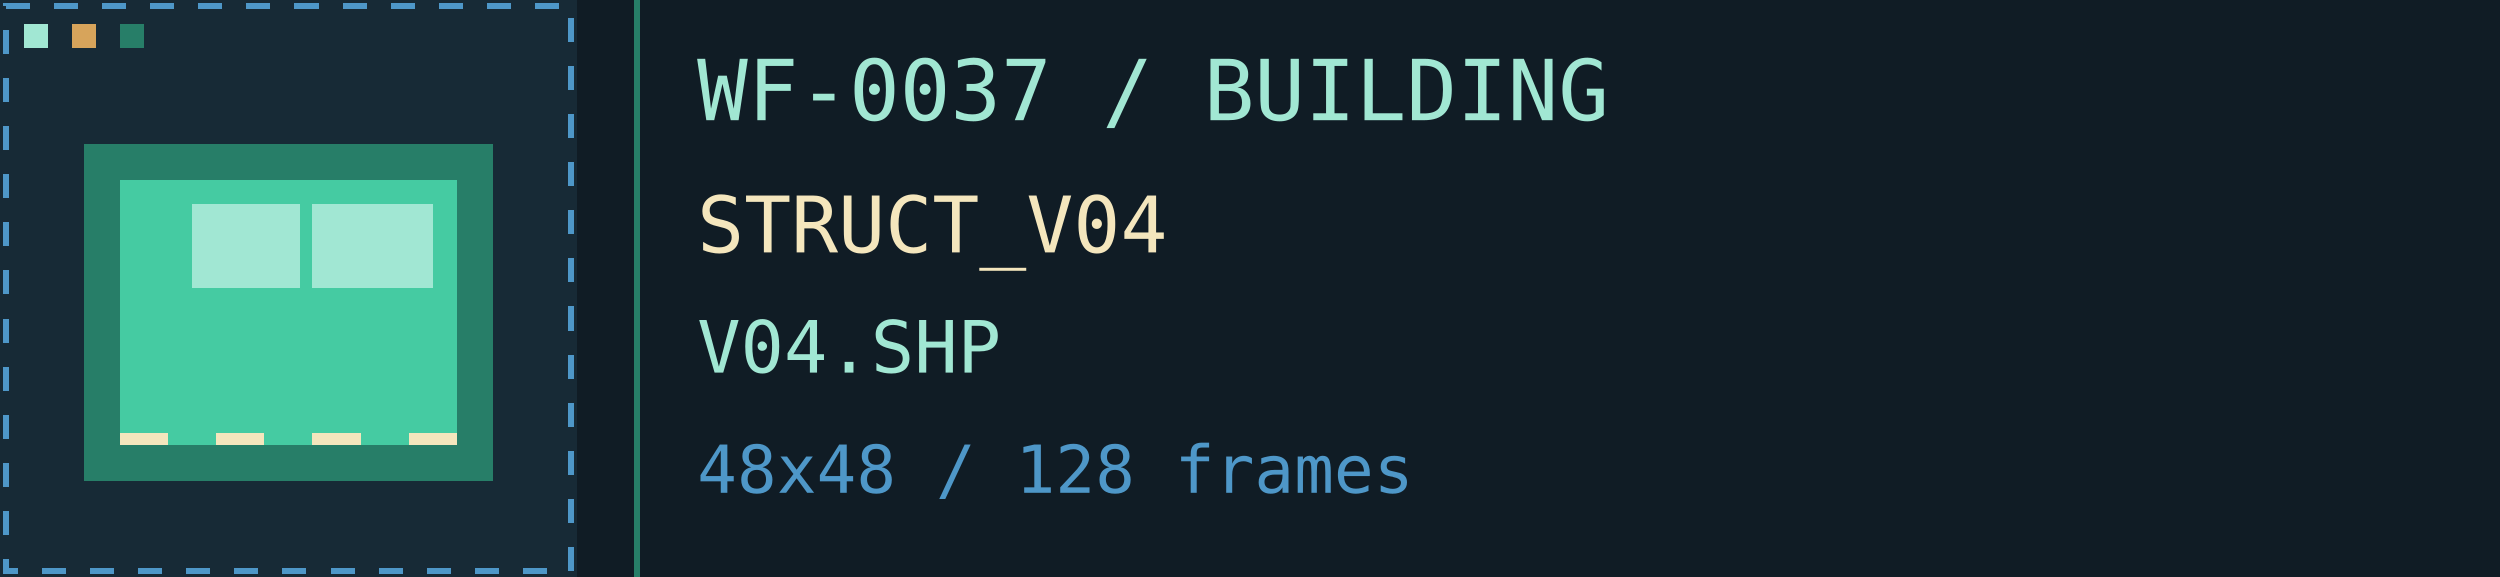
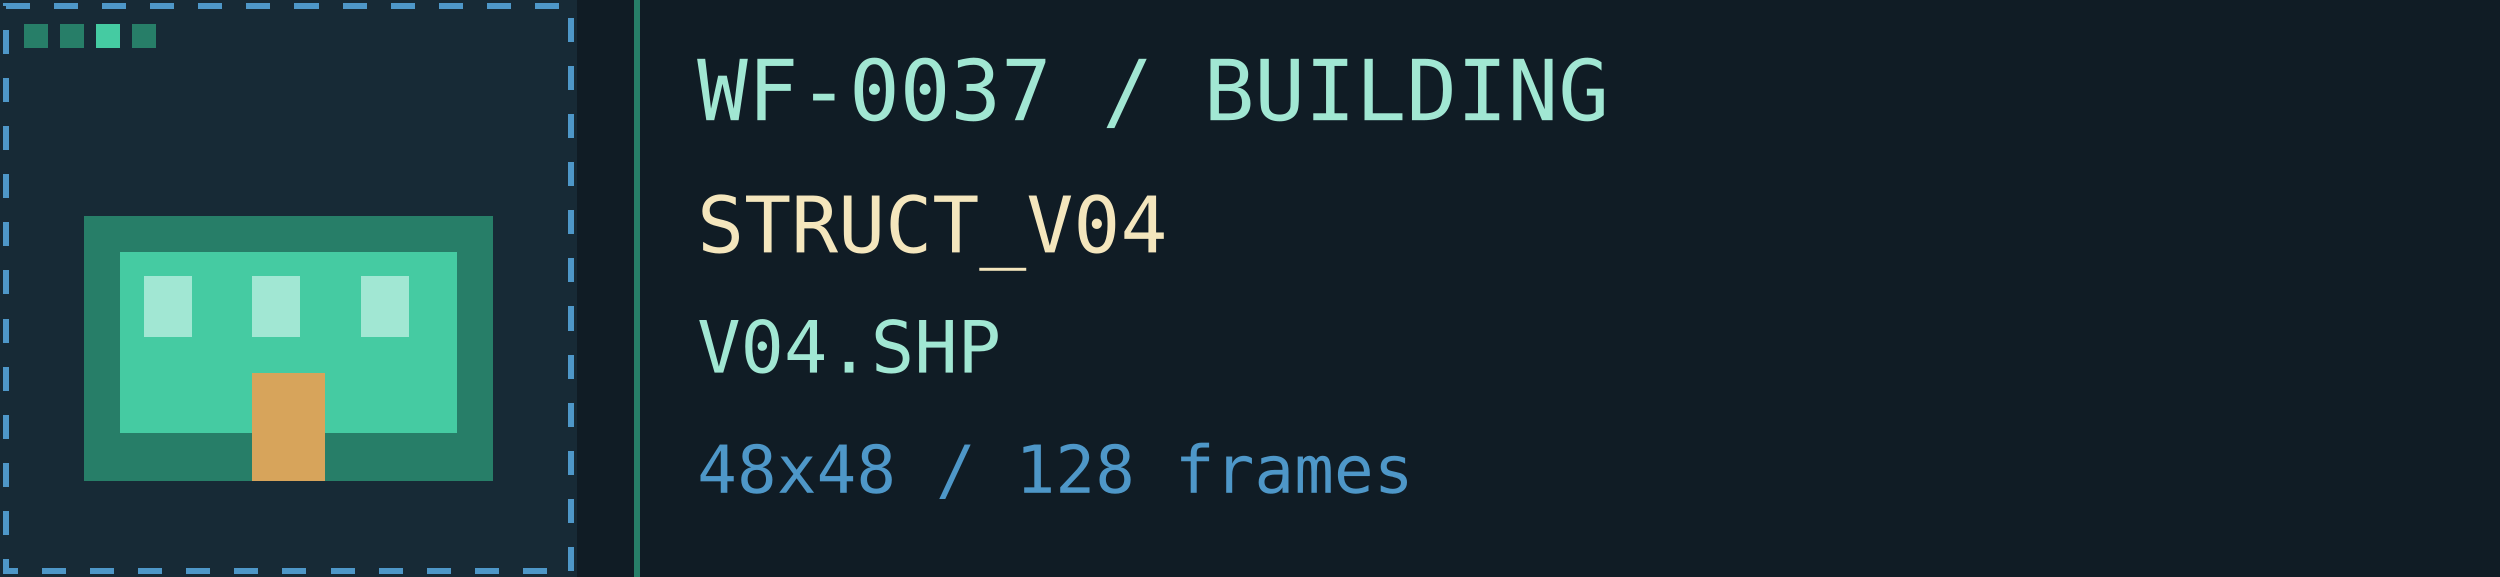
<svg xmlns="http://www.w3.org/2000/svg" viewBox="0 0 208 48" width="624" height="144" shape-rendering="crispEdges" role="img" aria-label="WF-0037 building STRUCT_V04 original wireframe">
  <rect width="208" height="48" fill="#101c25" />
  <rect width="48" height="48" fill="#172a36" />
  <rect x="0.5" y="0.5" width="47" height="47" fill="none" stroke="#4e97c8" stroke-dasharray="2 2" stroke-width="0.5" />
-   <rect x="2" y="2" width="2" height="1" fill="#a1e7d3" />
-   <rect x="6" y="2" width="2" height="1" fill="#d7a45b" />
-   <rect x="10" y="2" width="2" height="1" fill="#277e68" />
-   <rect x="2" y="3" width="2" height="1" fill="#a1e7d3" />
-   <rect x="6" y="3" width="2" height="1" fill="#d7a45b" />
-   <rect x="10" y="3" width="2" height="1" fill="#277e68" />
-   <rect x="7" y="12" width="34" height="1" fill="#277e68" />
-   <rect x="7" y="13" width="34" height="1" fill="#277e68" />
-   <rect x="7" y="14" width="34" height="1" fill="#277e68" />
-   <rect x="7" y="15" width="3" height="1" fill="#277e68" />
-   <rect x="10" y="15" width="28" height="1" fill="#45cba2" />
-   <rect x="38" y="15" width="3" height="1" fill="#277e68" />
-   <rect x="7" y="16" width="3" height="1" fill="#277e68" />
-   <rect x="10" y="16" width="28" height="1" fill="#45cba2" />
-   <rect x="38" y="16" width="3" height="1" fill="#277e68" />
-   <rect x="7" y="17" width="3" height="1" fill="#277e68" />
-   <rect x="10" y="17" width="6" height="1" fill="#45cba2" />
-   <rect x="16" y="17" width="9" height="1" fill="#a1e7d3" />
-   <rect x="25" y="17" width="1" height="1" fill="#45cba2" />
-   <rect x="26" y="17" width="10" height="1" fill="#a1e7d3" />
-   <rect x="36" y="17" width="2" height="1" fill="#45cba2" />
-   <rect x="38" y="17" width="3" height="1" fill="#277e68" />
-   <rect x="7" y="18" width="3" height="1" fill="#277e68" />
-   <rect x="10" y="18" width="6" height="1" fill="#45cba2" />
-   <rect x="16" y="18" width="9" height="1" fill="#a1e7d3" />
-   <rect x="25" y="18" width="1" height="1" fill="#45cba2" />
-   <rect x="26" y="18" width="10" height="1" fill="#a1e7d3" />
-   <rect x="36" y="18" width="2" height="1" fill="#45cba2" />
-   <rect x="38" y="18" width="3" height="1" fill="#277e68" />
-   <rect x="7" y="19" width="3" height="1" fill="#277e68" />
-   <rect x="10" y="19" width="6" height="1" fill="#45cba2" />
-   <rect x="16" y="19" width="9" height="1" fill="#a1e7d3" />
-   <rect x="25" y="19" width="1" height="1" fill="#45cba2" />
-   <rect x="26" y="19" width="10" height="1" fill="#a1e7d3" />
-   <rect x="36" y="19" width="2" height="1" fill="#45cba2" />
-   <rect x="38" y="19" width="3" height="1" fill="#277e68" />
-   <rect x="7" y="20" width="3" height="1" fill="#277e68" />
-   <rect x="10" y="20" width="6" height="1" fill="#45cba2" />
-   <rect x="16" y="20" width="9" height="1" fill="#a1e7d3" />
-   <rect x="25" y="20" width="1" height="1" fill="#45cba2" />
-   <rect x="26" y="20" width="10" height="1" fill="#a1e7d3" />
-   <rect x="36" y="20" width="2" height="1" fill="#45cba2" />
-   <rect x="38" y="20" width="3" height="1" fill="#277e68" />
+   <rect x="2" y="2" width="2" height="1" fill="#277e68" />
+   <rect x="5" y="2" width="2" height="1" fill="#277e68" />
+   <rect x="8" y="2" width="2" height="1" fill="#45cba2" />
+   <rect x="11" y="2" width="2" height="1" fill="#277e68" />
+   <rect x="2" y="3" width="2" height="1" fill="#277e68" />
+   <rect x="5" y="3" width="2" height="1" fill="#277e68" />
+   <rect x="8" y="3" width="2" height="1" fill="#45cba2" />
+   <rect x="11" y="3" width="2" height="1" fill="#277e68" />
+   <rect x="7" y="18" width="34" height="1" fill="#277e68" />
+   <rect x="7" y="19" width="34" height="1" fill="#277e68" />
+   <rect x="7" y="20" width="34" height="1" fill="#277e68" />
  <rect x="7" y="21" width="3" height="1" fill="#277e68" />
-   <rect x="10" y="21" width="6" height="1" fill="#45cba2" />
-   <rect x="16" y="21" width="9" height="1" fill="#a1e7d3" />
-   <rect x="25" y="21" width="1" height="1" fill="#45cba2" />
-   <rect x="26" y="21" width="10" height="1" fill="#a1e7d3" />
-   <rect x="36" y="21" width="2" height="1" fill="#45cba2" />
+   <rect x="10" y="21" width="28" height="1" fill="#45cba2" />
  <rect x="38" y="21" width="3" height="1" fill="#277e68" />
  <rect x="7" y="22" width="3" height="1" fill="#277e68" />
-   <rect x="10" y="22" width="6" height="1" fill="#45cba2" />
-   <rect x="16" y="22" width="9" height="1" fill="#a1e7d3" />
-   <rect x="25" y="22" width="1" height="1" fill="#45cba2" />
-   <rect x="26" y="22" width="10" height="1" fill="#a1e7d3" />
-   <rect x="36" y="22" width="2" height="1" fill="#45cba2" />
+   <rect x="10" y="22" width="28" height="1" fill="#45cba2" />
  <rect x="38" y="22" width="3" height="1" fill="#277e68" />
  <rect x="7" y="23" width="3" height="1" fill="#277e68" />
-   <rect x="10" y="23" width="6" height="1" fill="#45cba2" />
-   <rect x="16" y="23" width="9" height="1" fill="#a1e7d3" />
-   <rect x="25" y="23" width="1" height="1" fill="#45cba2" />
-   <rect x="26" y="23" width="10" height="1" fill="#a1e7d3" />
-   <rect x="36" y="23" width="2" height="1" fill="#45cba2" />
+   <rect x="10" y="23" width="2" height="1" fill="#45cba2" />
+   <rect x="12" y="23" width="4" height="1" fill="#a1e7d3" />
+   <rect x="16" y="23" width="5" height="1" fill="#45cba2" />
+   <rect x="21" y="23" width="4" height="1" fill="#a1e7d3" />
+   <rect x="25" y="23" width="5" height="1" fill="#45cba2" />
+   <rect x="30" y="23" width="4" height="1" fill="#a1e7d3" />
+   <rect x="34" y="23" width="4" height="1" fill="#45cba2" />
  <rect x="38" y="23" width="3" height="1" fill="#277e68" />
  <rect x="7" y="24" width="3" height="1" fill="#277e68" />
-   <rect x="10" y="24" width="28" height="1" fill="#45cba2" />
+   <rect x="10" y="24" width="2" height="1" fill="#45cba2" />
+   <rect x="12" y="24" width="4" height="1" fill="#a1e7d3" />
+   <rect x="16" y="24" width="5" height="1" fill="#45cba2" />
+   <rect x="21" y="24" width="4" height="1" fill="#a1e7d3" />
+   <rect x="25" y="24" width="5" height="1" fill="#45cba2" />
+   <rect x="30" y="24" width="4" height="1" fill="#a1e7d3" />
+   <rect x="34" y="24" width="4" height="1" fill="#45cba2" />
  <rect x="38" y="24" width="3" height="1" fill="#277e68" />
  <rect x="7" y="25" width="3" height="1" fill="#277e68" />
-   <rect x="10" y="25" width="28" height="1" fill="#45cba2" />
+   <rect x="10" y="25" width="2" height="1" fill="#45cba2" />
+   <rect x="12" y="25" width="4" height="1" fill="#a1e7d3" />
+   <rect x="16" y="25" width="5" height="1" fill="#45cba2" />
+   <rect x="21" y="25" width="4" height="1" fill="#a1e7d3" />
+   <rect x="25" y="25" width="5" height="1" fill="#45cba2" />
+   <rect x="30" y="25" width="4" height="1" fill="#a1e7d3" />
+   <rect x="34" y="25" width="4" height="1" fill="#45cba2" />
  <rect x="38" y="25" width="3" height="1" fill="#277e68" />
  <rect x="7" y="26" width="3" height="1" fill="#277e68" />
-   <rect x="10" y="26" width="28" height="1" fill="#45cba2" />
+   <rect x="10" y="26" width="2" height="1" fill="#45cba2" />
+   <rect x="12" y="26" width="4" height="1" fill="#a1e7d3" />
+   <rect x="16" y="26" width="5" height="1" fill="#45cba2" />
+   <rect x="21" y="26" width="4" height="1" fill="#a1e7d3" />
+   <rect x="25" y="26" width="5" height="1" fill="#45cba2" />
+   <rect x="30" y="26" width="4" height="1" fill="#a1e7d3" />
+   <rect x="34" y="26" width="4" height="1" fill="#45cba2" />
  <rect x="38" y="26" width="3" height="1" fill="#277e68" />
  <rect x="7" y="27" width="3" height="1" fill="#277e68" />
-   <rect x="10" y="27" width="28" height="1" fill="#45cba2" />
+   <rect x="10" y="27" width="2" height="1" fill="#45cba2" />
+   <rect x="12" y="27" width="4" height="1" fill="#a1e7d3" />
+   <rect x="16" y="27" width="5" height="1" fill="#45cba2" />
+   <rect x="21" y="27" width="4" height="1" fill="#a1e7d3" />
+   <rect x="25" y="27" width="5" height="1" fill="#45cba2" />
+   <rect x="30" y="27" width="4" height="1" fill="#a1e7d3" />
+   <rect x="34" y="27" width="4" height="1" fill="#45cba2" />
  <rect x="38" y="27" width="3" height="1" fill="#277e68" />
  <rect x="7" y="28" width="3" height="1" fill="#277e68" />
  <rect x="10" y="28" width="28" height="1" fill="#45cba2" />
  <rect x="38" y="28" width="3" height="1" fill="#277e68" />
  <rect x="7" y="29" width="3" height="1" fill="#277e68" />
  <rect x="10" y="29" width="28" height="1" fill="#45cba2" />
  <rect x="38" y="29" width="3" height="1" fill="#277e68" />
  <rect x="7" y="30" width="3" height="1" fill="#277e68" />
  <rect x="10" y="30" width="28" height="1" fill="#45cba2" />
  <rect x="38" y="30" width="3" height="1" fill="#277e68" />
  <rect x="7" y="31" width="3" height="1" fill="#277e68" />
-   <rect x="10" y="31" width="28" height="1" fill="#45cba2" />
+   <rect x="10" y="31" width="11" height="1" fill="#45cba2" />
+   <rect x="21" y="31" width="6" height="1" fill="#d7a45b" />
+   <rect x="27" y="31" width="11" height="1" fill="#45cba2" />
  <rect x="38" y="31" width="3" height="1" fill="#277e68" />
  <rect x="7" y="32" width="3" height="1" fill="#277e68" />
-   <rect x="10" y="32" width="28" height="1" fill="#45cba2" />
+   <rect x="10" y="32" width="11" height="1" fill="#45cba2" />
+   <rect x="21" y="32" width="6" height="1" fill="#d7a45b" />
+   <rect x="27" y="32" width="11" height="1" fill="#45cba2" />
  <rect x="38" y="32" width="3" height="1" fill="#277e68" />
  <rect x="7" y="33" width="3" height="1" fill="#277e68" />
-   <rect x="10" y="33" width="28" height="1" fill="#45cba2" />
+   <rect x="10" y="33" width="11" height="1" fill="#45cba2" />
+   <rect x="21" y="33" width="6" height="1" fill="#d7a45b" />
+   <rect x="27" y="33" width="11" height="1" fill="#45cba2" />
  <rect x="38" y="33" width="3" height="1" fill="#277e68" />
  <rect x="7" y="34" width="3" height="1" fill="#277e68" />
-   <rect x="10" y="34" width="28" height="1" fill="#45cba2" />
+   <rect x="10" y="34" width="11" height="1" fill="#45cba2" />
+   <rect x="21" y="34" width="6" height="1" fill="#d7a45b" />
+   <rect x="27" y="34" width="11" height="1" fill="#45cba2" />
  <rect x="38" y="34" width="3" height="1" fill="#277e68" />
  <rect x="7" y="35" width="3" height="1" fill="#277e68" />
-   <rect x="10" y="35" width="28" height="1" fill="#45cba2" />
+   <rect x="10" y="35" width="11" height="1" fill="#45cba2" />
+   <rect x="21" y="35" width="6" height="1" fill="#d7a45b" />
+   <rect x="27" y="35" width="11" height="1" fill="#45cba2" />
  <rect x="38" y="35" width="3" height="1" fill="#277e68" />
-   <rect x="7" y="36" width="3" height="1" fill="#277e68" />
-   <rect x="10" y="36" width="4" height="1" fill="#f4e6bd" />
-   <rect x="14" y="36" width="4" height="1" fill="#45cba2" />
-   <rect x="18" y="36" width="4" height="1" fill="#f4e6bd" />
-   <rect x="22" y="36" width="4" height="1" fill="#45cba2" />
-   <rect x="26" y="36" width="4" height="1" fill="#f4e6bd" />
-   <rect x="30" y="36" width="4" height="1" fill="#45cba2" />
-   <rect x="34" y="36" width="4" height="1" fill="#f4e6bd" />
-   <rect x="38" y="36" width="3" height="1" fill="#277e68" />
-   <rect x="7" y="37" width="34" height="1" fill="#277e68" />
-   <rect x="7" y="38" width="34" height="1" fill="#277e68" />
-   <rect x="7" y="39" width="34" height="1" fill="#277e68" />
+   <rect x="7" y="36" width="14" height="1" fill="#277e68" />
+   <rect x="21" y="36" width="6" height="1" fill="#d7a45b" />
+   <rect x="27" y="36" width="14" height="1" fill="#277e68" />
+   <rect x="7" y="37" width="14" height="1" fill="#277e68" />
+   <rect x="21" y="37" width="6" height="1" fill="#d7a45b" />
+   <rect x="27" y="37" width="14" height="1" fill="#277e68" />
+   <rect x="7" y="38" width="14" height="1" fill="#277e68" />
+   <rect x="21" y="38" width="6" height="1" fill="#d7a45b" />
+   <rect x="27" y="38" width="14" height="1" fill="#277e68" />
+   <rect x="7" y="39" width="14" height="1" fill="#277e68" />
+   <rect x="21" y="39" width="6" height="1" fill="#d7a45b" />
+   <rect x="27" y="39" width="14" height="1" fill="#277e68" />
  <line x1="53" y1="0" x2="53" y2="48" stroke="#277e68" stroke-width="0.5" />
  <g font-family="monospace" fill="#a1e7d3">
    <text x="58" y="10" font-size="7">WF-0037 / BUILDING</text>
    <text x="58" y="21" font-size="6.5" fill="#f4e6bd">STRUCT_V04</text>
    <text x="58" y="31" font-size="6">V04.SHP</text>
    <text x="58" y="41" font-size="5.5" fill="#4e97c8">48x48 / 128 frames</text>
  </g>
</svg>
